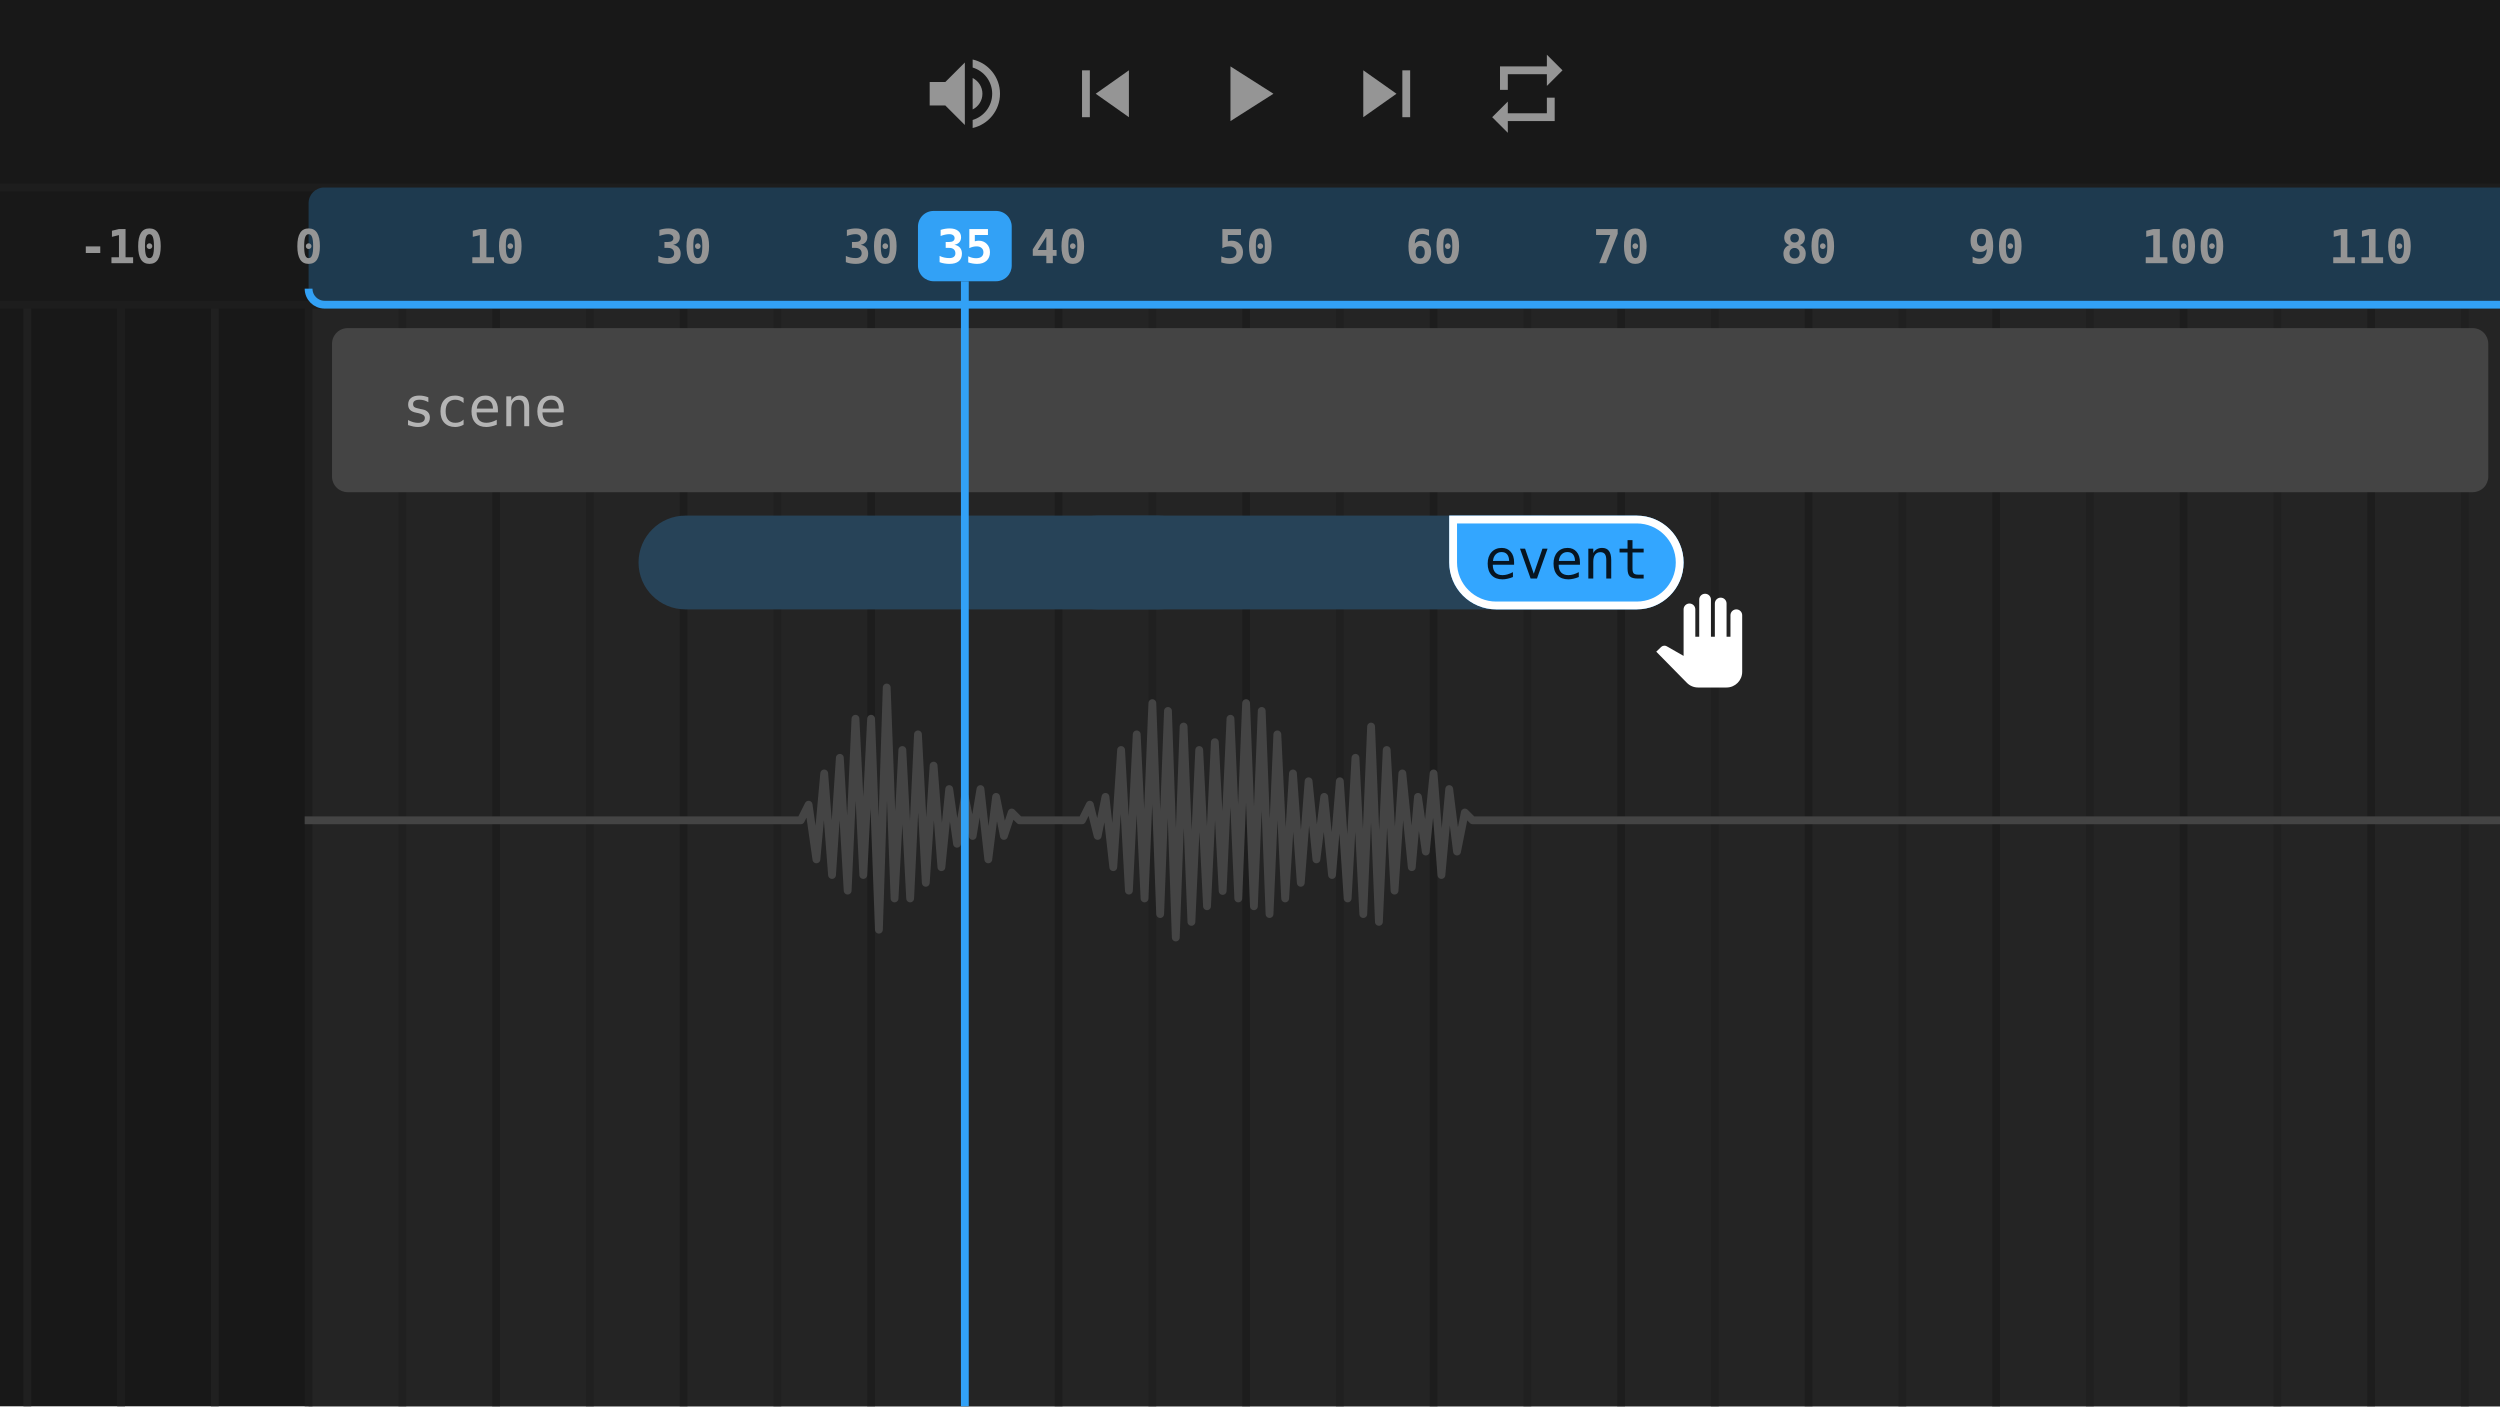
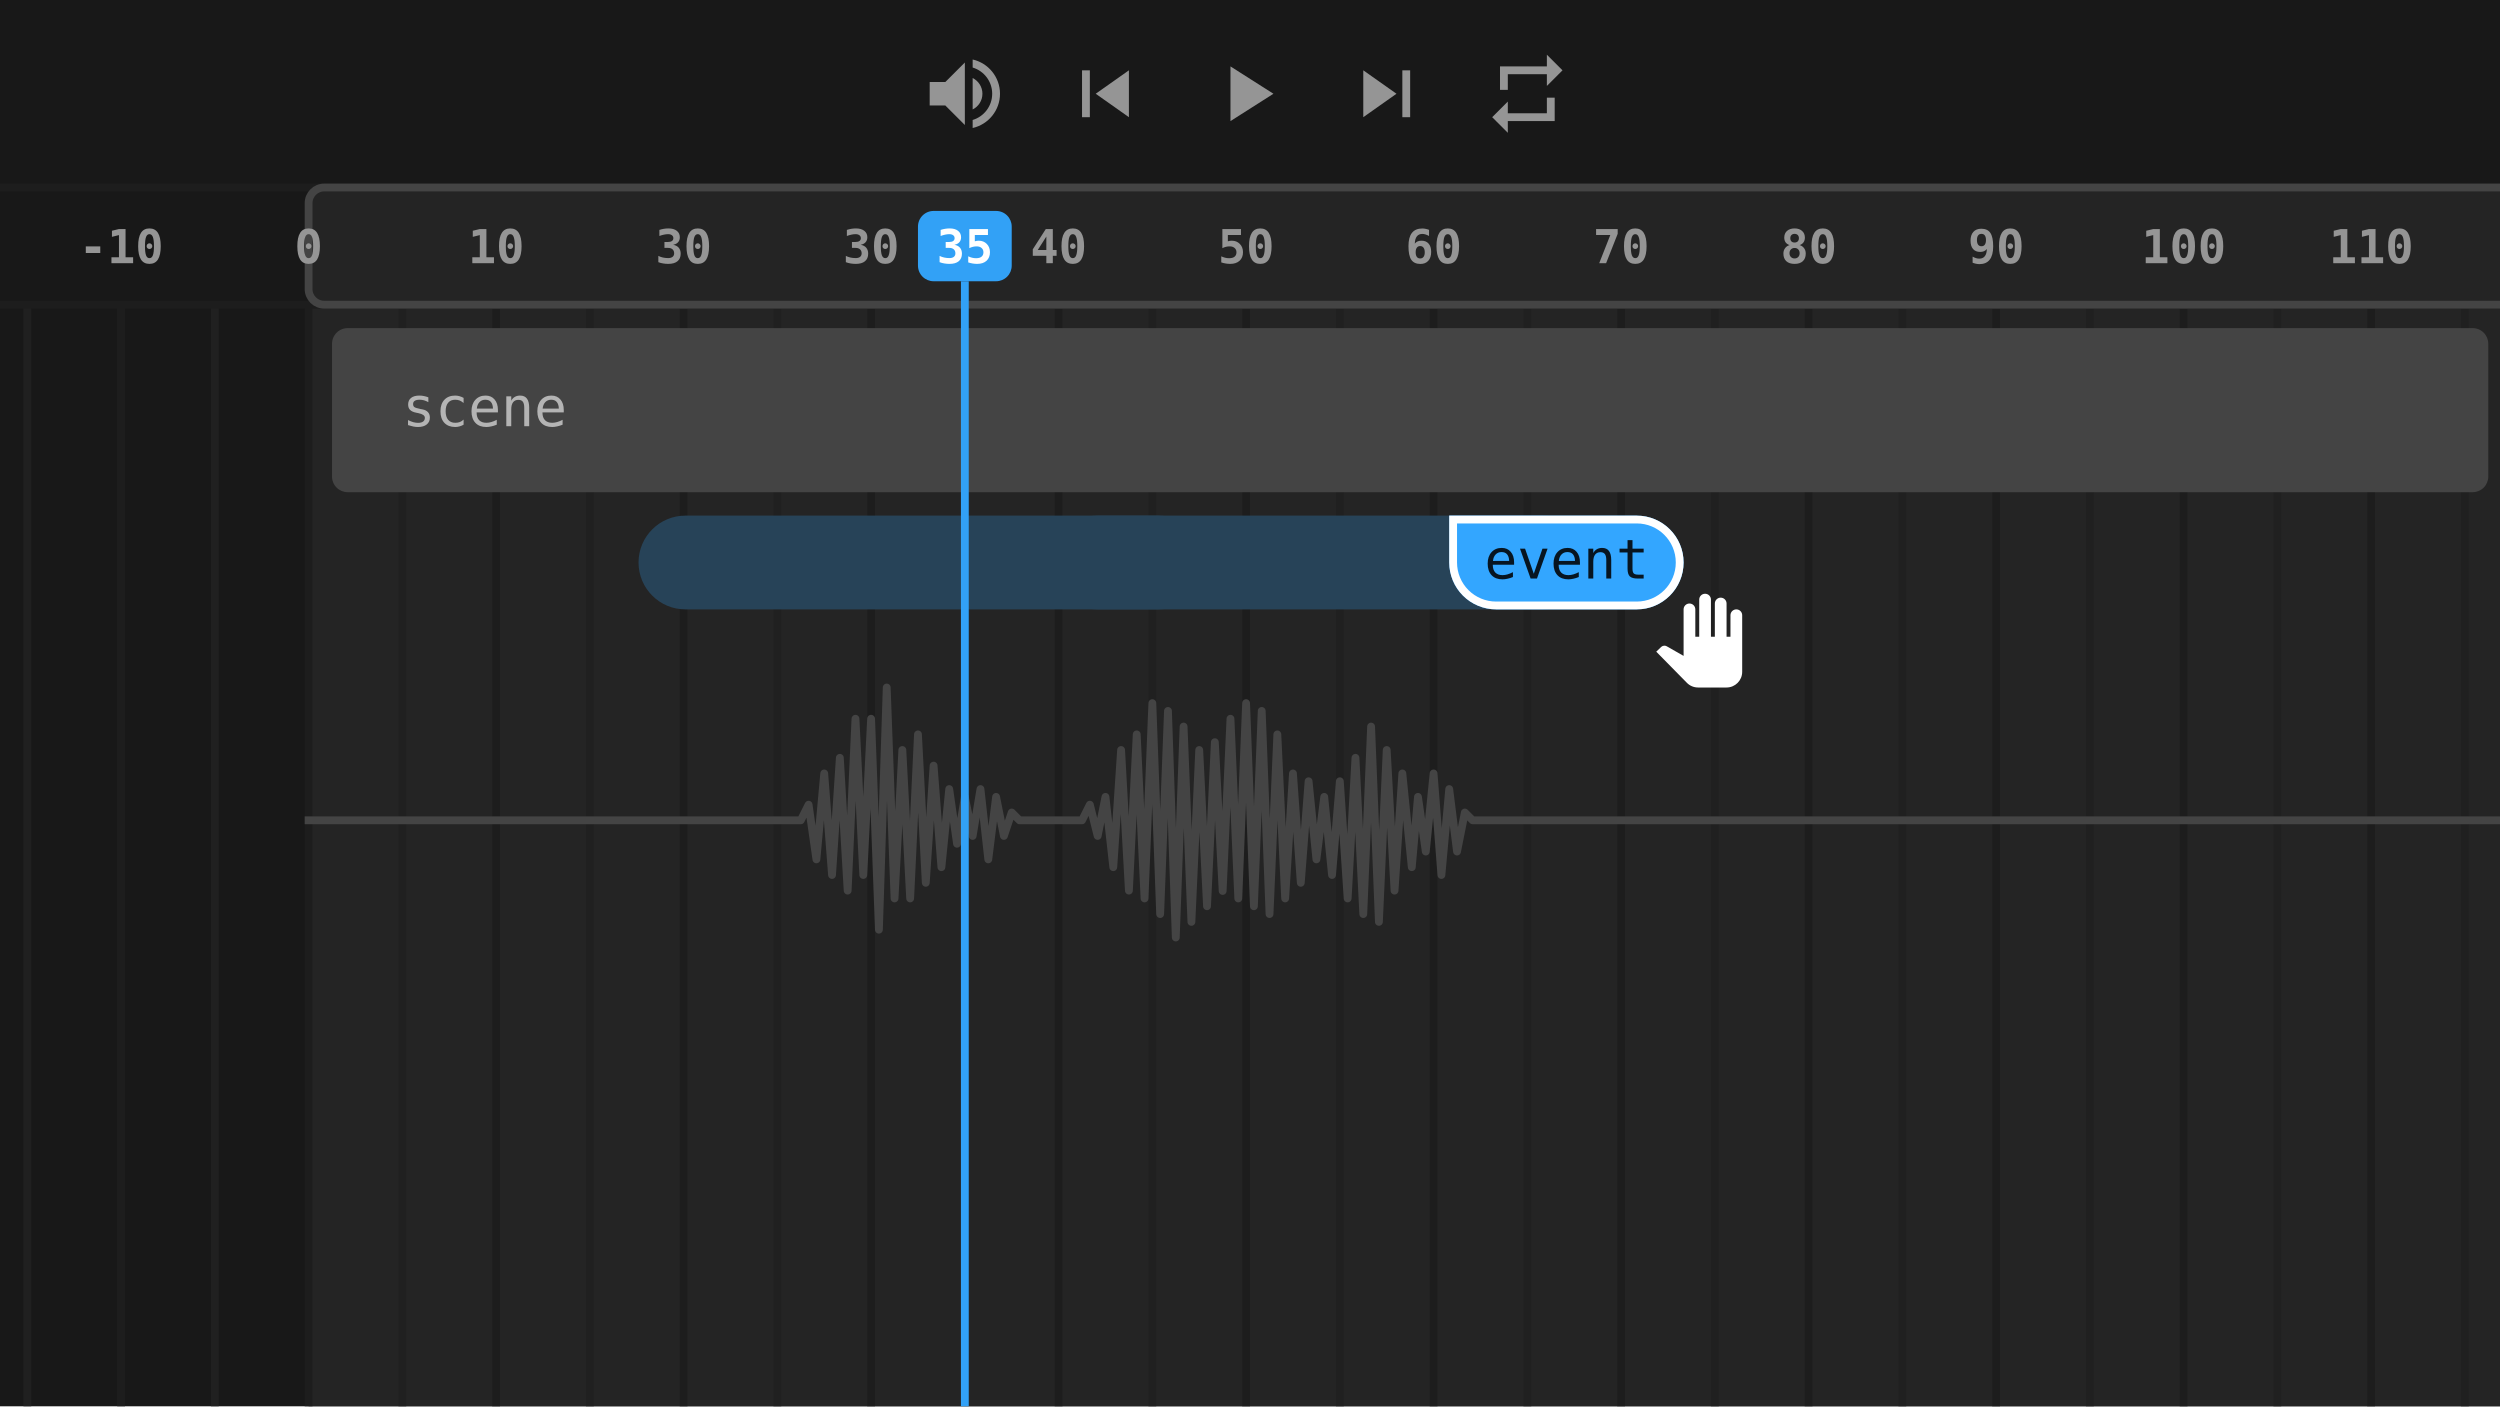
<svg xmlns="http://www.w3.org/2000/svg" width="100%" height="100%" viewBox="0 0 640 360" version="1.1" xml:space="preserve" style="fill-rule:evenodd;clip-rule:evenodd;stroke-linejoin:round;stroke-miterlimit:1.5;">
  <rect id="Artboard1" x="0" y="0" width="640" height="360" style="fill:none;" />
  <rect id="background" x="-0" y="0" width="640" height="360" style="fill:#181818;" />
  <defs>
    <style>
            #event {}
        </style>
  </defs>
  <rect id="active_background" x="79" y="78" width="561" height="282" style="fill:#242424;" />
  <g id="controls">
    <rect x="307" y="12" width="24" height="24" style="fill:none;fill-rule:nonzero;" />
    <path d="M315,17l0,14l11,-7l-11,-7Z" style="fill:#959595;fill-rule:nonzero;" />
    <rect x="343" y="12" width="24" height="24" style="fill:none;fill-rule:nonzero;" />
    <path d="M349,30l8.5,-6l-8.5,-6l0,12Zm10,-12l0,12l2,0l0,-12l-2,0Z" style="fill:#959595;fill-rule:nonzero;" />
    <rect x="271" y="12" width="24" height="24" style="fill:none;fill-rule:nonzero;" />
    <path d="M277,18l2,0l0,12l-2,0l0,-12Zm3.5,6l8.5,6l0,-12l-8.5,6Z" style="fill:#959595;fill-rule:nonzero;" />
    <rect x="379" y="12" width="24" height="24" style="fill:none;fill-rule:nonzero;" />
    <path d="M386,19l10,0l0,3l4,-4l-4,-4l0,3l-12,0l0,6l2,0l0,-4Zm10,10l-10,0l0,-3l-4,4l4,4l0,-3l12,0l0,-6l-2,0l0,4Z" style="fill:#959595;fill-rule:nonzero;" />
    <rect x="235" y="12" width="24" height="24" style="fill:none;fill-rule:nonzero;" />
    <path d="M238,21l0,6l4,0l5,5l0,-16l-5,5l-4,0Zm13.5,3c0,-1.77 -1.02,-3.29 -2.5,-4.03l0,8.05c1.48,-0.73 2.5,-2.25 2.5,-4.02Zm-2.5,-8.77l0,2.06c2.89,0.86 5,3.54 5,6.71c0,3.17 -2.11,5.85 -5,6.71l0,2.06c4.01,-0.91 7,-4.49 7,-8.77c0,-4.28 -2.99,-7.86 -7,-8.77Z" style="fill:#959595;fill-rule:nonzero;" />
  </g>
  <g id="lines">
    <path d="M271,78l0,282" style="fill:none;stroke:#1d1d1d;stroke-width:2px;" />
    <path d="M463,78l0,282" style="fill:none;stroke:#1d1d1d;stroke-width:2px;" />
    <path d="M295,78l0,282" style="fill:none;stroke:#202020;stroke-width:2px;" />
    <path d="M487,78l0,282" style="fill:none;stroke:#202020;stroke-width:2px;" />
    <path d="M199,78l0,282" style="fill:none;stroke:#202020;stroke-width:2px;" />
    <path d="M415,78l0,282" style="fill:none;stroke:#1d1d1d;stroke-width:2px;" />
    <path d="M607,78l0,282" style="fill:none;stroke:#1d1d1d;stroke-width:2px;" />
    <path d="M175,78l0,282" style="fill:none;stroke:#1d1d1d;stroke-width:2px;" />
    <path d="M439,78l0,282" style="fill:none;stroke:#202020;stroke-width:2px;" />
    <path d="M631,78l0,282" style="fill:none;stroke:#202020;stroke-width:2px;" />
    <path d="M223,78l0,282" style="fill:none;stroke:#1d1d1d;stroke-width:2px;" />
    <path d="M367,78l0,282" style="fill:none;stroke:#1d1d1d;stroke-width:2px;" />
    <path d="M559,78l0,282" style="fill:none;stroke:#1d1d1d;stroke-width:2px;" />
    <path d="M127,78l0,282" style="fill:none;stroke:#1d1d1d;stroke-width:2px;" />
    <path d="M391,78l0,282" style="fill:none;stroke:#202020;stroke-width:2px;" />
    <path d="M583,78l0,282" style="fill:none;stroke:#202020;stroke-width:2px;" />
    <path d="M151,78l0,282" style="fill:none;stroke:#202020;stroke-width:2px;" />
    <path d="M319,78l0,282" style="fill:none;stroke:#1d1d1d;stroke-width:2px;" />
    <path d="M511,78l0,282" style="fill:none;stroke:#1d1d1d;stroke-width:2px;" />
    <path d="M79,78l0,282" style="fill:none;stroke:#1d1d1d;stroke-width:2px;" />
    <path d="M31,78l-0,282" style="fill:none;stroke:#1d1d1d;stroke-width:2px;" />
    <path d="M640,48l-640,0" style="fill:none;stroke:#1d1d1d;stroke-width:2px;" />
    <path d="M343,78l0,282" style="fill:none;stroke:#202020;stroke-width:2px;" />
    <path d="M535,78l0,282" style="fill:none;stroke:#202020;stroke-width:2px;" />
    <path d="M103,78l0,282" style="fill:none;stroke:#202020;stroke-width:2px;" />
    <path d="M55,78l-0,282" style="fill:none;stroke:#202020;stroke-width:2px;" />
    <path d="M7,78l-0,282" style="fill:none;stroke:#202020;stroke-width:2px;" />
    <path d="M640,78l-640,0" style="fill:none;stroke:#1d1d1d;stroke-width:2px;" />
  </g>
  <path id="event_background" d="M308.534,144c0,-6.627 -5.372,-12 -12,-12l-121.068,0c-6.628,0 -12,5.373 -12,12l-0,0c-0,6.627 5.372,12 12,12l121.068,0c6.628,-0 12,-5.373 12,-12l0,-0Z" style="fill:#274358;" />
  <g id="scene">
    <path d="M637,88c0,-1.061 -0.421,-2.078 -1.172,-2.828c-0.75,-0.751 -1.767,-1.172 -2.828,-1.172c-47.186,0 -496.814,0 -544,0c-1.061,-0 -2.078,0.421 -2.828,1.172c-0.751,0.75 -1.172,1.767 -1.172,2.828c0,8.02 0,25.98 0,34c-0,1.061 0.421,2.078 1.172,2.828c0.75,0.751 1.767,1.172 2.828,1.172c47.186,0 496.814,0 544,0c1.061,0 2.078,-0.421 2.828,-1.172c0.751,-0.75 1.172,-1.767 1.172,-2.828c0,-8.02 0,-25.98 0,-34Z" style="fill:#444;" />
    <g id="scene1" transform="matrix(14,0,0,14,145,109.11)" />
    <text x="103px" y="109.11px" style="font-family:'JetBrainsMono-Regular', 'JetBrains Mono', monospace;font-size:14px;fill:#fff;fill-opacity:0.6;">scene</text>
  </g>
  <g id="range">
-     <path d="M640,48l-557,0c-2.208,0 -4,1.792 -4,4l-0,22c-0,2.208 1.792,4 4,4l557,0l0,-30Z" style="fill:#1e3a4f;" />
-     <path d="M79,73.9l0,0.002c0,2.263 1.835,4.098 4.098,4.098c50.804,0 556.902,0 556.902,0" style="fill:none;stroke:#32a1f6;stroke-width:2px;" />
+     <path d="M740,48l-657,0c-2.208,0 -4,1.792 -4,4l-0,22c-0,2.208 1.792,4 4,4l557,0" fill="#242424" stroke="#444" stroke-width="2" />
  </g>
  <g id="event">
    <path d="M407,144c-0,-6.627 -5.373,-12 -12,-12c-26.121,0 -87.879,0 -114,0c-6.627,0 -12,5.373 -12,12c0,0 0,0 0,0c0,6.627 5.373,12 12,12c26.121,0 87.879,0 114,0c6.627,-0 12,-5.373 12,-12c0,0 0,0 0,-0Z" style="fill:#274358;" />
    <path d="M431,144c-0,-6.627 -5.373,-12 -12,-12l-48,0l0,12c0,3.183 1.264,6.235 3.515,8.485c2.25,2.251 5.302,3.515 8.485,3.515l36,0c6.627,0 12,-5.373 12,-12l0,-0Z" style="fill:#33a6ff;" />
    <path d="M431,144c-0,6.627 -5.373,12 -12,12l-36,0c-3.183,0 -6.235,-1.264 -8.485,-3.515c-2.251,-2.25 -3.515,-5.302 -3.515,-8.485l0,-12l48,-0c6.627,-0 12,5.373 12,12Zm-2,-0c-0,-5.523 -4.477,-10 -10,-10l-46,0l0,10c0,2.652 1.054,5.196 2.929,7.071c1.875,1.875 4.419,2.929 7.071,2.929l36,0c5.523,0 10,-4.477 10,-10Z" style="fill:#fff;" />
    <g transform="matrix(14,0,0,14,422,148.11)" />
    <text x="380px" y="148.11px" style="font-family:'JetBrainsMono-Regular', 'JetBrains Mono', monospace;font-size:14px;fill-opacity:0.87;">event</text>
    <g>
      <rect x="423" y="152" width="24" height="24" style="fill:none;" />
    </g>
    <g>
      <g>
        <g>
          <path d="M446,157.5l0,14.5c0,2.2 -1.8,4 -4,4l-7.3,0c-1.08,0 -2.1,-0.43 -2.85,-1.19l-7.85,-7.98c0,0 1.26,-1.23 1.3,-1.25c0.22,-0.19 0.49,-0.29 0.79,-0.29c0.22,0 0.42,0.06 0.6,0.16c0.04,0.01 4.31,2.46 4.31,2.46l0,-11.91c0,-0.83 0.67,-1.5 1.5,-1.5c0.83,0 1.5,0.67 1.5,1.5l0,7l1,0l0,-9.5c0,-0.83 0.67,-1.5 1.5,-1.5c0.83,0 1.5,0.67 1.5,1.5l0,9.5l1,0l0,-8.5c0,-0.83 0.67,-1.5 1.5,-1.5c0.83,0 1.5,0.67 1.5,1.5l0,8.5l1,0l0,-5.5c0,-0.83 0.67,-1.5 1.5,-1.5c0.83,0 1.5,0.67 1.5,1.5Z" style="fill:#fff;fill-rule:nonzero;" />
        </g>
      </g>
    </g>
  </g>
  <path id="voice" d="M79,210l126,0l2,-4l2,14l2,-22l2,26l2,-30l2,34l2,-44l2,40l2,-40l2,54l2,-62l2,54l2,-38l2,38l2,-42l2,38l2,-30l2,26l2,-20l2,14l2,-12l2,10l2,-12l2,18l2,-16l2,10l2,-6l2,2l16,0l2,-4l2,8l2,-10l2,18l2,-30l2,36l2,-40l2,42l2,-50l2,54l2,-52l2,58l2,-54l2,50l2,-44l2,40l2,-42l2,38.091l2,-44.091l2,46l2,-50l2,52l2,-50l2,52l2,-46l2,42l2,-32l2,28l2,-26l2,20l2,-16l2,20l2,-24l2,30l2,-36l2,40l2,-48l2,50l2,-44l2,36l2,-30l2.415,24l1.585,-18l2,14l2,-20l2,26l2,-22l2,16l2,-10l2,2l262,0" style="fill:none;stroke:#444;stroke-width:2px;stroke-linecap:square;" />
  <g id="numbers">
    <g transform="matrix(12,0,0,12,230.2,67.38)" />
    <text x="215.8px" y="67.38px" style="font-family:'JetBrainsMono-Bold', 'JetBrains Mono', monospace;font-weight:700;font-size:12px;fill:#959595;">30</text>
    <g transform="matrix(12,0,0,12,182.2,67.38)" />
    <text x="167.8px" y="67.38px" style="font-family:'JetBrainsMono-Bold', 'JetBrains Mono', monospace;font-weight:700;font-size:12px;fill:#959595;">30</text>
    <g transform="matrix(12,0,0,12,134.2,67.38)" />
    <text x="119.8px" y="67.38px" style="font-family:'JetBrainsMono-Bold', 'JetBrains Mono', monospace;font-weight:700;font-size:12px;fill:#959595;">10</text>
    <g transform="matrix(12,0,0,12,82.6,67.38)" />
    <text x="75.4px" y="67.38px" style="font-family:'JetBrainsMono-Bold', 'JetBrains Mono', monospace;font-weight:700;font-size:12px;fill:#959595;">0</text>
    <g transform="matrix(12,0,0,12,278.2,67.38)" />
    <text x="263.8px" y="67.38px" style="font-family:'JetBrainsMono-Bold', 'JetBrains Mono', monospace;font-weight:700;font-size:12px;fill:#959595;">40</text>
    <g transform="matrix(12,0,0,12,326.2,67.38)" />
    <text x="311.8px" y="67.38px" style="font-family:'JetBrainsMono-Bold', 'JetBrains Mono', monospace;font-weight:700;font-size:12px;fill:#959595;">50</text>
    <g transform="matrix(12,0,0,12,470.2,67.38)" />
    <text x="455.8px" y="67.38px" style="font-family:'JetBrainsMono-Bold', 'JetBrains Mono', monospace;font-weight:700;font-size:12px;fill:#959595;">80</text>
    <g transform="matrix(12,0,0,12,422.2,67.38)" />
    <text x="407.8px" y="67.38px" style="font-family:'JetBrainsMono-Bold', 'JetBrains Mono', monospace;font-weight:700;font-size:12px;fill:#959595;">70</text>
    <g transform="matrix(12,0,0,12,569.8,67.38)" />
    <text x="548.2px" y="67.38px" style="font-family:'JetBrainsMono-Bold', 'JetBrains Mono', monospace;font-weight:700;font-size:12px;fill:#959595;">100</text>
    <g transform="matrix(12,0,0,12,374.2,67.38)" />
    <text x="359.8px" y="67.38px" style="font-family:'JetBrainsMono-Bold', 'JetBrains Mono', monospace;font-weight:700;font-size:12px;fill:#959595;">60</text>
    <g transform="matrix(12,0,0,12,518.2,67.38)" />
    <text x="503.8px" y="67.38px" style="font-family:'JetBrainsMono-Bold', 'JetBrains Mono', monospace;font-weight:700;font-size:12px;fill:#959595;">90</text>
    <g transform="matrix(12,0,0,12,617.8,67.38)" />
    <text x="596.2px" y="67.38px" style="font-family:'JetBrainsMono-Bold', 'JetBrains Mono', monospace;font-weight:700;font-size:12px;fill:#959595;">110</text>
    <g transform="matrix(12,0,0,12,41.8,67.38)" />
    <text x="20.2px" y="67.38px" style="font-family:'JetBrainsMono-Bold', 'JetBrains Mono', monospace;font-weight:700;font-size:12px;fill:#959595;">-10</text>
  </g>
  <g id="playhead">
    <path d="M259,58c0,-1.061 -0.421,-2.078 -1.172,-2.828c-0.75,-0.751 -1.767,-1.172 -2.828,-1.172c-4.439,0 -11.561,0 -16,0c-1.061,-0 -2.078,0.421 -2.828,1.172c-0.751,0.75 -1.172,1.767 -1.172,2.828c0,2.977 0,7.023 0,10c-0,1.061 0.421,2.078 1.172,2.828c0.75,0.751 1.767,1.172 2.828,1.172c4.439,0 11.561,0 16,0c1.061,0 2.078,-0.421 2.828,-1.172c0.751,-0.75 1.172,-1.767 1.172,-2.828c-0,-2.977 -0,-7.023 -0,-10Z" style="fill:#32a1f6;" />
    <g transform="matrix(12,0,0,12,254.2,67.38)" />
    <text x="239.8px" y="67.38px" style="font-family:'JetBrainsMono-Bold', 'JetBrains Mono', monospace;font-weight:700;font-size:12px;fill:#fff;">35</text>
    <path d="M247,72l0,288" style="fill:none;stroke:#32a1f6;stroke-width:2px;" />
  </g>
</svg>
